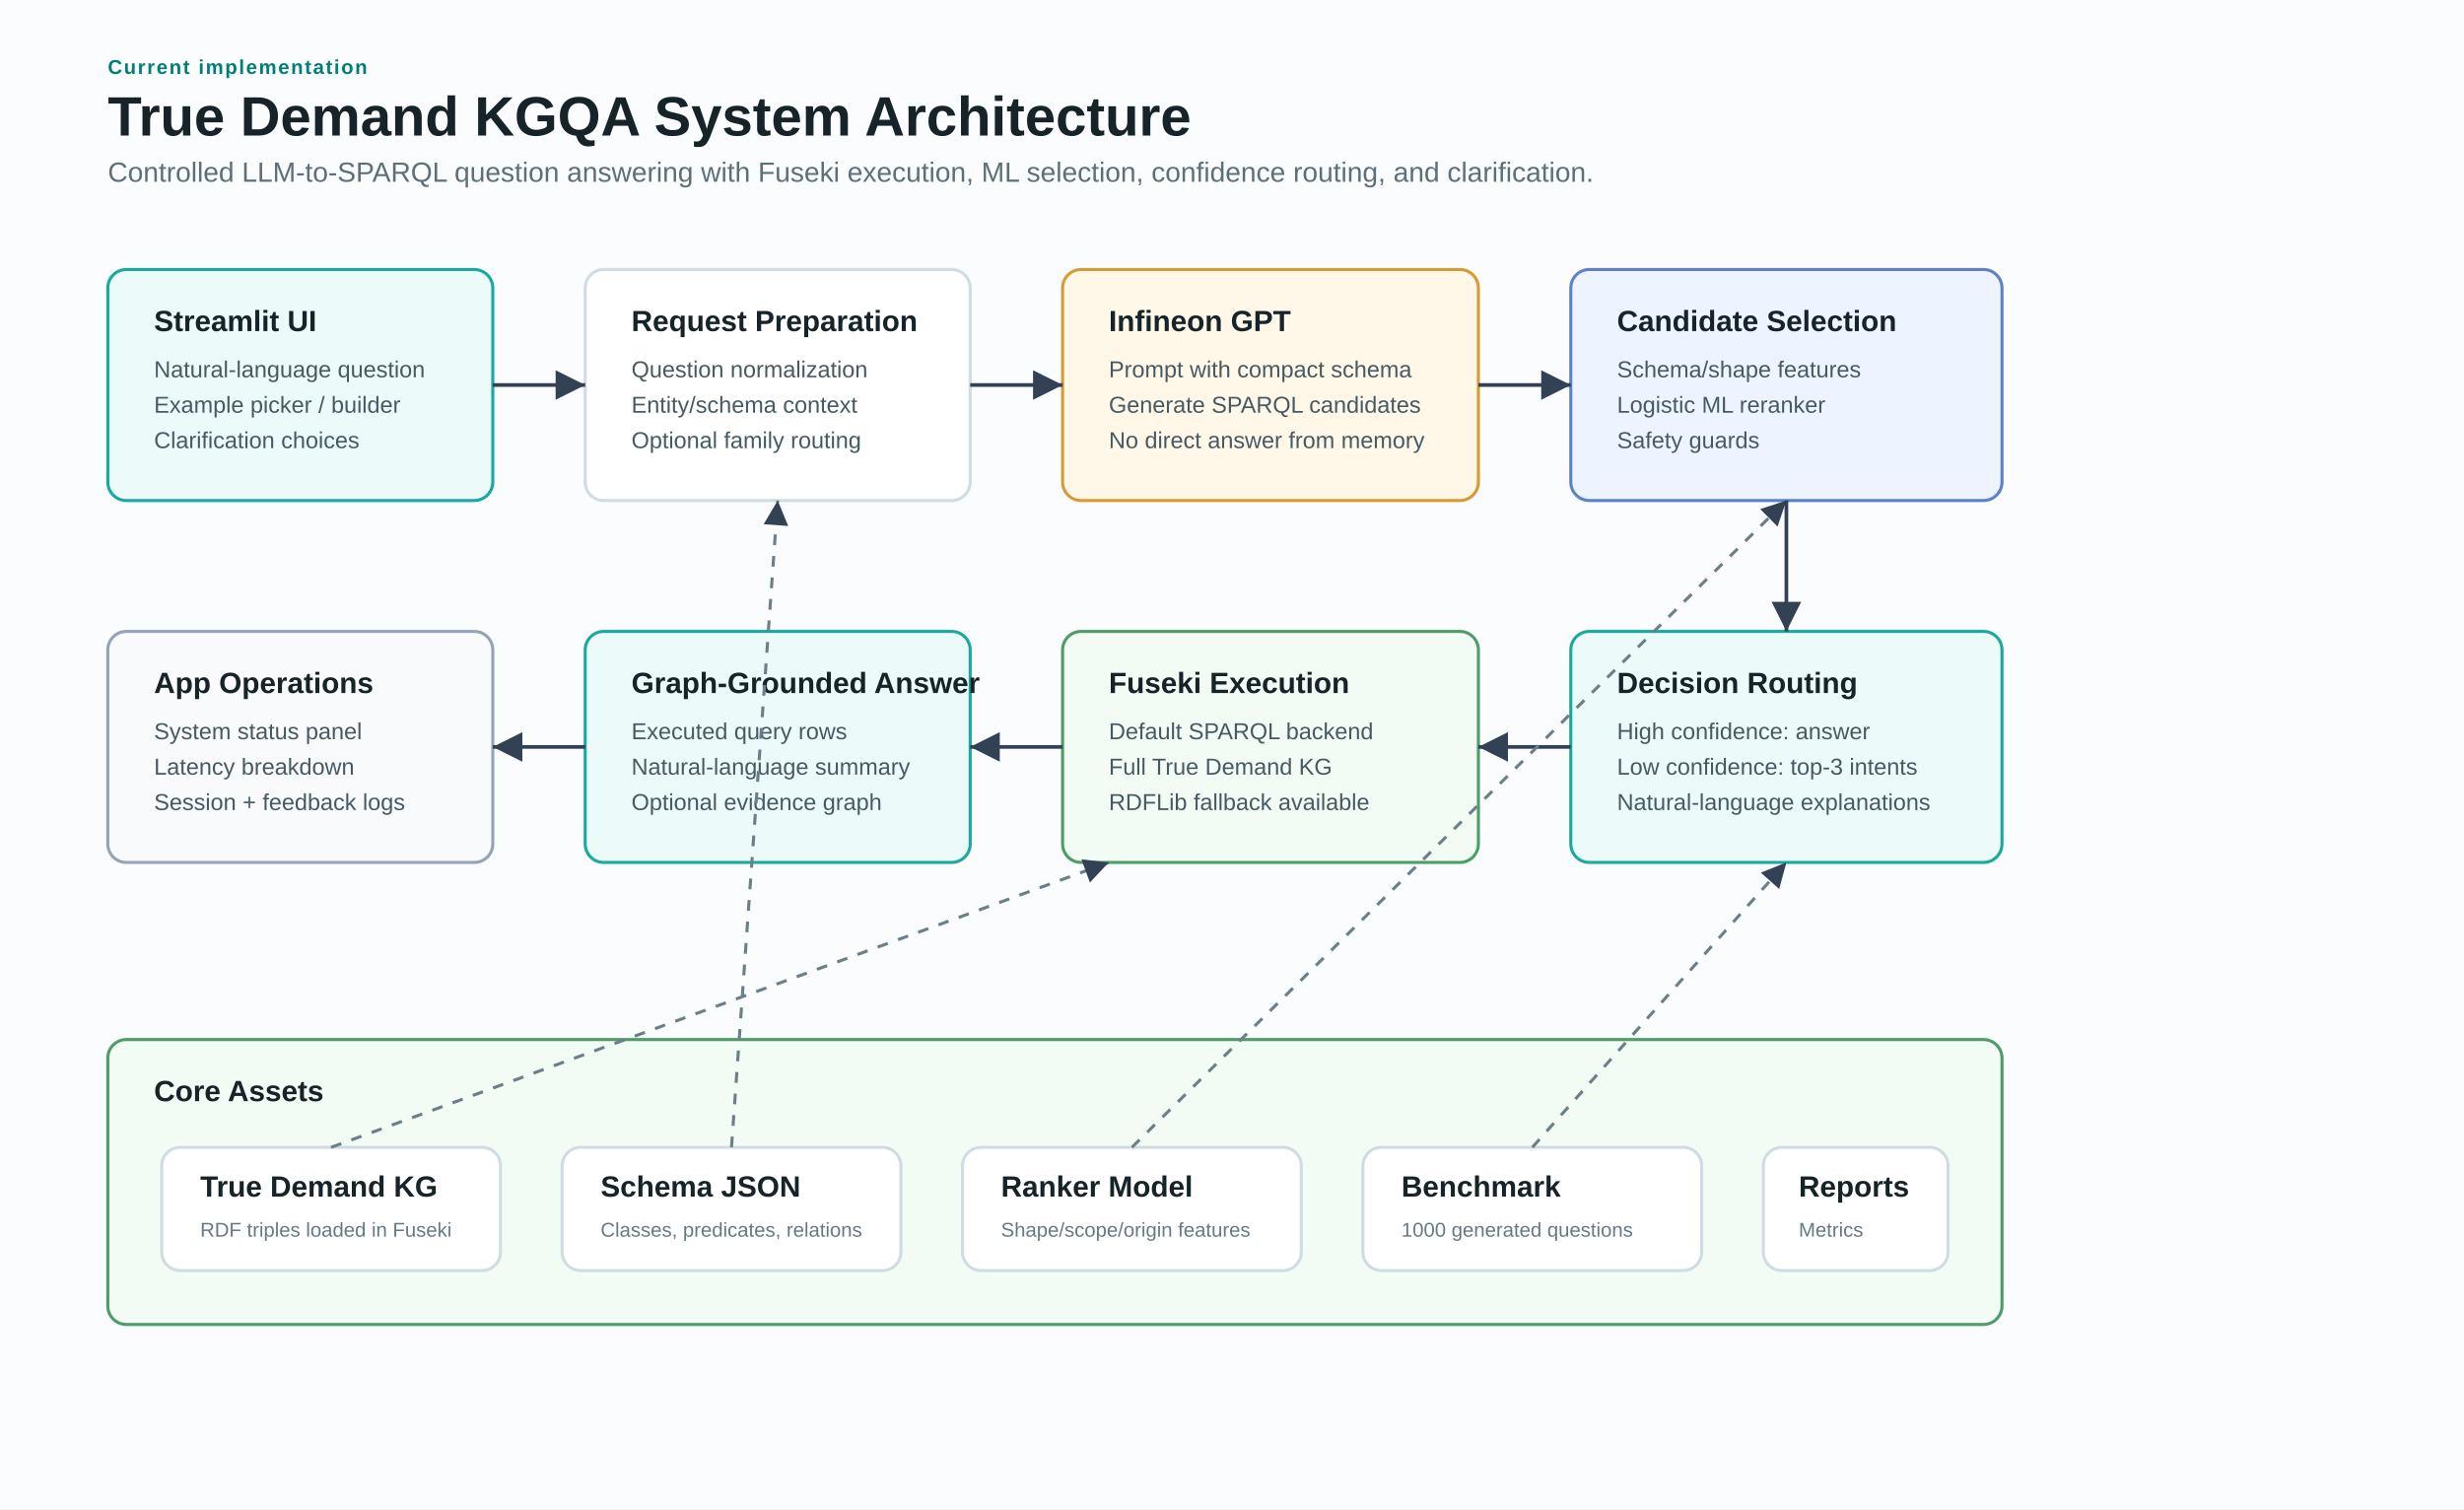
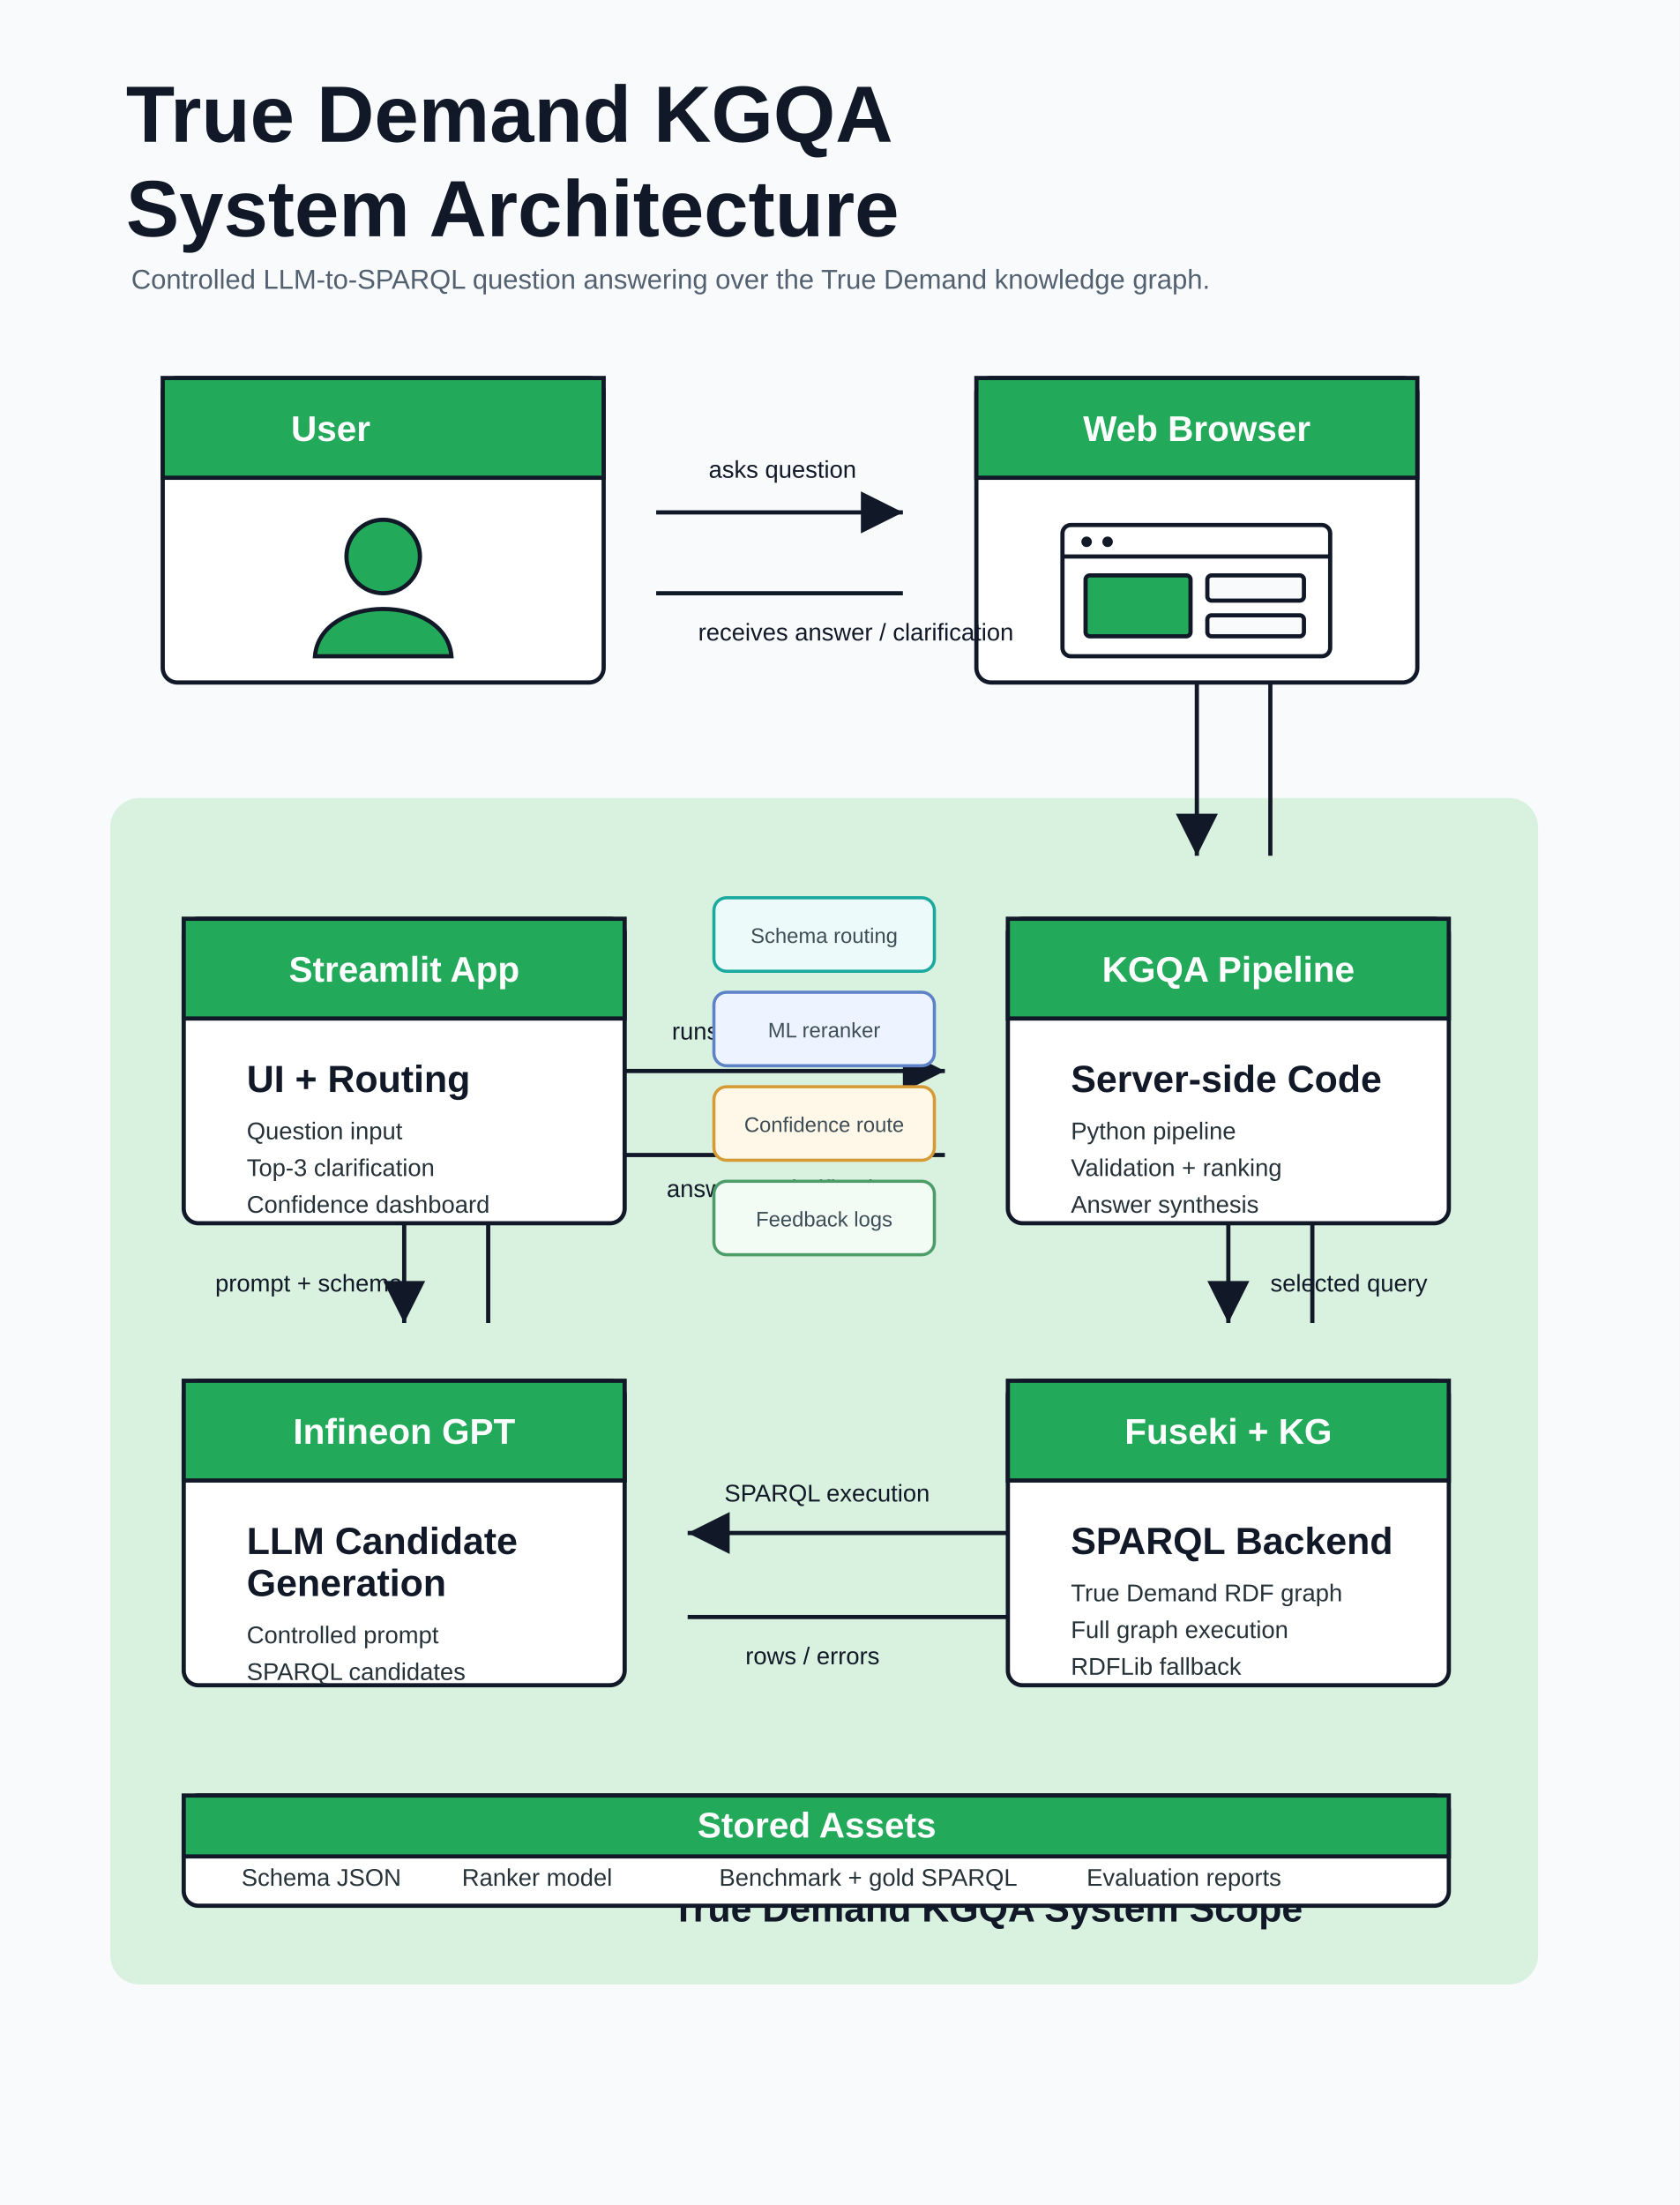
- <svg xmlns="http://www.w3.org/2000/svg" width="1600" height="980" viewBox="0 0 1600 980">
+ <svg xmlns="http://www.w3.org/2000/svg" width="1600" height="2100" viewBox="0 0 1600 2100">
  <defs>
-     <marker id="arrow" markerWidth="12" markerHeight="12" refX="10" refY="6" orient="auto">
-       <path d="M2,2 L10,6 L2,10 Z" fill="#334155" />
+     <marker id="arrow" markerWidth="14" markerHeight="14" refX="12" refY="7" orient="auto">
+       <path d="M2,2 L12,7 L2,12 Z" fill="#111827" />
    </marker>
    <style>
-       text { font-family: Arial, Helvetica, sans-serif; fill: #16242a; }
-       .title { font-size: 36px; font-weight: 700; }
-       .sub { font-size: 18px; fill: #5d6f78; }
-       .label { font-size: 13px; font-weight: 700; fill: #007f78; letter-spacing: .08em; text-transform: uppercase; }
-       .box { fill: #ffffff; stroke: #cfdde3; stroke-width: 2; rx: 12; }
-       .ui { fill: #edfafa; stroke: #19a99f; }
-       .llm { fill: #fff7e8; stroke: #d79b35; }
-       .ml { fill: #eef4ff; stroke: #5d82c7; }
-       .kg { fill: #f3fbf5; stroke: #4d9d69; }
-       .ops { fill: #f8fafc; stroke: #94a3b8; }
-       .box-title { font-size: 19px; font-weight: 700; }
-       .txt { font-size: 15px; fill: #465a63; }
-       .tiny { font-size: 13px; fill: #667984; }
-       .edge { stroke: #334155; stroke-width: 2.4; fill: none; marker-end: url(#arrow); }
-       .soft-edge { stroke: #6b7f88; stroke-width: 2; fill: none; marker-end: url(#arrow); stroke-dasharray: 7 7; }
+       text { font-family: Arial, Helvetica, sans-serif; fill: #111827; }
+       .page-title { font-size: 76px; font-weight: 800; letter-spacing: 0; }
+       .page-sub { font-size: 26px; fill: #526070; }
+       .scope { fill: #d9f2df; stroke: none; rx: 28; }
+       .block { fill: #ffffff; stroke: #111827; stroke-width: 4; rx: 14; }
+       .head { fill: #22a95a; stroke: #111827; stroke-width: 4; rx: 14; }
+       .head-flat { fill: #22a95a; stroke: #111827; stroke-width: 4; }
+       .head-text { fill: #ffffff; font-size: 34px; font-weight: 800; }
+       .body-title { font-size: 36px; font-weight: 800; }
+       .body-text { font-size: 23px; fill: #263238; }
+       .small { font-size: 20px; fill: #3d4e57; }
+       .edge { stroke: #111827; stroke-width: 4; fill: none; marker-end: url(#arrow); }
+       .edge-back { stroke: #111827; stroke-width: 4; fill: none; }
+       .edge-label { font-size: 23px; fill: #111827; }
+       .mini { fill: #edfafa; stroke: #19a99f; stroke-width: 3; rx: 12; }
+       .mini-blue { fill: #eef4ff; stroke: #5d82c7; stroke-width: 3; rx: 12; }
+       .mini-gold { fill: #fff7e8; stroke: #d79b35; stroke-width: 3; rx: 12; }
+       .mini-green { fill: #f3fbf5; stroke: #4d9d69; stroke-width: 3; rx: 12; }
    </style>
  </defs>
-   <rect width="1600" height="980" fill="#fbfcfe" />
-   <text class="label" x="70" y="48">Current implementation</text>
-   <text class="title" x="70" y="88">True Demand KGQA System Architecture</text>
-   <text class="sub" x="70" y="118">Controlled LLM-to-SPARQL question answering with Fuseki execution, ML selection, confidence routing, and clarification.</text>
-   <rect class="box ui" x="70" y="175" width="250" height="150" />
-   <text class="box-title" x="100" y="215">Streamlit UI</text>
-   <text class="txt" x="100" y="245">Natural-language question</text>
-   <text class="txt" x="100" y="268">Example picker / builder</text>
-   <text class="txt" x="100" y="291">Clarification choices</text>
-   <rect class="box" x="380" y="175" width="250" height="150" />
-   <text class="box-title" x="410" y="215">Request Preparation</text>
-   <text class="txt" x="410" y="245">Question normalization</text>
-   <text class="txt" x="410" y="268">Entity/schema context</text>
-   <text class="txt" x="410" y="291">Optional family routing</text>
-   <rect class="box llm" x="690" y="175" width="270" height="150" />
-   <text class="box-title" x="720" y="215">Infineon GPT</text>
-   <text class="txt" x="720" y="245">Prompt with compact schema</text>
-   <text class="txt" x="720" y="268">Generate SPARQL candidates</text>
-   <text class="txt" x="720" y="291">No direct answer from memory</text>
-   <rect class="box ml" x="1020" y="175" width="280" height="150" />
-   <text class="box-title" x="1050" y="215">Candidate Selection</text>
-   <text class="txt" x="1050" y="245">Schema/shape features</text>
-   <text class="txt" x="1050" y="268">Logistic ML reranker</text>
-   <text class="txt" x="1050" y="291">Safety guards</text>
-   <rect class="box kg" x="690" y="410" width="270" height="150" />
-   <text class="box-title" x="720" y="450">Fuseki Execution</text>
-   <text class="txt" x="720" y="480">Default SPARQL backend</text>
-   <text class="txt" x="720" y="503">Full True Demand KG</text>
-   <text class="txt" x="720" y="526">RDFLib fallback available</text>
-   <rect class="box ui" x="1020" y="410" width="280" height="150" />
-   <text class="box-title" x="1050" y="450">Decision Routing</text>
-   <text class="txt" x="1050" y="480">High confidence: answer</text>
-   <text class="txt" x="1050" y="503">Low confidence: top-3 intents</text>
-   <text class="txt" x="1050" y="526">Natural-language explanations</text>
-   <rect class="box ui" x="380" y="410" width="250" height="150" />
-   <text class="box-title" x="410" y="450">Graph-Grounded Answer</text>
-   <text class="txt" x="410" y="480">Executed query rows</text>
-   <text class="txt" x="410" y="503">Natural-language summary</text>
-   <text class="txt" x="410" y="526">Optional evidence graph</text>
-   <rect class="box ops" x="70" y="410" width="250" height="150" />
-   <text class="box-title" x="100" y="450">App Operations</text>
-   <text class="txt" x="100" y="480">System status panel</text>
-   <text class="txt" x="100" y="503">Latency breakdown</text>
-   <text class="txt" x="100" y="526">Session + feedback logs</text>
-   <rect class="box kg" x="70" y="675" width="1230" height="185" />
-   <text class="box-title" x="100" y="715">Core Assets</text>
-   <rect class="box" x="105" y="745" width="220" height="80" />
-   <text class="box-title" x="130" y="777">True Demand KG</text>
-   <text class="tiny" x="130" y="803">RDF triples loaded in Fuseki</text>
-   <rect class="box" x="365" y="745" width="220" height="80" />
-   <text class="box-title" x="390" y="777">Schema JSON</text>
-   <text class="tiny" x="390" y="803">Classes, predicates, relations</text>
-   <rect class="box" x="625" y="745" width="220" height="80" />
-   <text class="box-title" x="650" y="777">Ranker Model</text>
-   <text class="tiny" x="650" y="803">Shape/scope/origin features</text>
-   <rect class="box" x="885" y="745" width="220" height="80" />
-   <text class="box-title" x="910" y="777">Benchmark</text>
-   <text class="tiny" x="910" y="803">1000 generated questions</text>
-   <rect class="box" x="1145" y="745" width="120" height="80" />
-   <text class="box-title" x="1168" y="777">Reports</text>
-   <text class="tiny" x="1168" y="803">Metrics</text>
-   <path class="edge" d="M320 250 L380 250" />
-   <path class="edge" d="M630 250 L690 250" />
-   <path class="edge" d="M960 250 L1020 250" />
-   <path class="edge" d="M1160 325 L1160 410" />
-   <path class="edge" d="M1020 485 L960 485" />
-   <path class="edge" d="M690 485 L630 485" />
-   <path class="edge" d="M380 485 L320 485" />
-   <path class="soft-edge" d="M215 745 L720 560" />
-   <path class="soft-edge" d="M475 745 L505 325" />
-   <path class="soft-edge" d="M735 745 L1160 325" />
-   <path class="soft-edge" d="M995 745 L1160 560" />
+   <rect width="1600" height="2100" fill="#f8fafc" />
+   <text class="page-title" x="120" y="135">True Demand KGQA</text>
+   <text class="page-title" x="120" y="225">System Architecture</text>
+   <text class="page-sub" x="125" y="275">Controlled LLM-to-SPARQL question answering over the True Demand knowledge graph.</text>
+   <rect class="block" x="155" y="360" width="420" height="290" />
+   <path class="head" d="M155 360 H575 V455 H155 Z" />
+   <text class="head-text" x="315" y="420" text-anchor="middle">User</text>
+   <circle cx="365" cy="530" r="35" fill="#22a95a" stroke="#111827" stroke-width="4" />
+   <path d="M300 625 C305 565 425 565 430 625 Z" fill="#22a95a" stroke="#111827" stroke-width="4" />
+   <rect class="block" x="930" y="360" width="420" height="290" />
+   <path class="head" d="M930 360 H1350 V455 H930 Z" />
+   <text class="head-text" x="1140" y="420" text-anchor="middle">Web Browser</text>
+   <rect x="1012" y="500" width="255" height="125" fill="#ffffff" stroke="#111827" stroke-width="4" rx="8" />
+   <line x1="1012" y1="530" x2="1267" y2="530" stroke="#111827" stroke-width="4" />
+   <circle cx="1035" cy="516" r="5" fill="#111827" />
+   <circle cx="1055" cy="516" r="5" fill="#111827" />
+   <rect x="1034" y="548" width="100" height="58" fill="#22a95a" stroke="#111827" stroke-width="4" rx="4" />
+   <rect x="1150" y="548" width="92" height="24" fill="#f8fafc" stroke="#111827" stroke-width="4" rx="4" />
+   <rect x="1150" y="586" width="92" height="20" fill="#f8fafc" stroke="#111827" stroke-width="4" rx="4" />
+   <path class="edge" d="M625 488 H860" />
+   <path class="edge-back" d="M860 565 H625" />
+   <text class="edge-label" x="675" y="455">asks question</text>
+   <text class="edge-label" x="665" y="610">receives answer / clarification</text>
+   <rect class="scope" x="105" y="760" width="1360" height="1130" />
+   <text class="body-title" x="640" y="1830">True Demand KGQA System Scope</text>
+   <rect class="block" x="175" y="875" width="420" height="290" />
+   <path class="head" d="M175 875 H595 V970 H175 Z" />
+   <text class="head-text" x="385" y="935" text-anchor="middle">Streamlit App</text>
+   <text class="body-title" x="235" y="1040">UI + Routing</text>
+   <text class="body-text" x="235" y="1085">Question input</text>
+   <text class="body-text" x="235" y="1120">Top-3 clarification</text>
+   <text class="body-text" x="235" y="1155">Confidence dashboard</text>
+   <rect class="block" x="960" y="875" width="420" height="290" />
+   <path class="head" d="M960 875 H1380 V970 H960 Z" />
+   <text class="head-text" x="1170" y="935" text-anchor="middle">KGQA Pipeline</text>
+   <text class="body-title" x="1020" y="1040">Server-side Code</text>
+   <text class="body-text" x="1020" y="1085">Python pipeline</text>
+   <text class="body-text" x="1020" y="1120">Validation + ranking</text>
+   <text class="body-text" x="1020" y="1155">Answer synthesis</text>
+   <path class="edge" d="M1140 650 V815" />
+   <path class="edge-back" d="M1210 815 V650" />
+   <path class="edge" d="M595 1020 H900" />
+   <path class="edge-back" d="M900 1100 H595" />
+   <text class="edge-label" x="640" y="990">runs request</text>
+   <text class="edge-label" x="635" y="1140">answer or clarification</text>
+   <rect class="block" x="175" y="1315" width="420" height="290" />
+   <path class="head" d="M175 1315 H595 V1410 H175 Z" />
+   <text class="head-text" x="385" y="1375" text-anchor="middle">Infineon GPT</text>
+   <text class="body-title" x="235" y="1480">LLM Candidate</text>
+   <text class="body-title" x="235" y="1520">Generation</text>
+   <text class="body-text" x="235" y="1565">Controlled prompt</text>
+   <text class="body-text" x="235" y="1600">SPARQL candidates</text>
+   <rect class="block" x="960" y="1315" width="420" height="290" />
+   <path class="head" d="M960 1315 H1380 V1410 H960 Z" />
+   <text class="head-text" x="1170" y="1375" text-anchor="middle">Fuseki + KG</text>
+   <text class="body-title" x="1020" y="1480">SPARQL Backend</text>
+   <text class="body-text" x="1020" y="1525">True Demand RDF graph</text>
+   <text class="body-text" x="1020" y="1560">Full graph execution</text>
+   <text class="body-text" x="1020" y="1595">RDFLib fallback</text>
+   <path class="edge" d="M385 1165 V1260" />
+   <path class="edge-back" d="M465 1260 V1165" />
+   <text class="edge-label" x="205" y="1230">prompt + schema</text>
+   <path class="edge" d="M960 1460 H655" />
+   <path class="edge-back" d="M655 1540 H960" />
+   <text class="edge-label" x="690" y="1430">SPARQL execution</text>
+   <text class="edge-label" x="710" y="1585">rows / errors</text>
+   <path class="edge" d="M1170 1165 V1260" />
+   <path class="edge-back" d="M1250 1260 V1165" />
+   <text class="edge-label" x="1210" y="1230">selected query</text>
+   <rect class="mini" x="680" y="855" width="210" height="70" />
+   <text class="small" x="785" y="898" text-anchor="middle">Schema routing</text>
+   <rect class="mini-blue" x="680" y="945" width="210" height="70" />
+   <text class="small" x="785" y="988" text-anchor="middle">ML reranker</text>
+   <rect class="mini-gold" x="680" y="1035" width="210" height="70" />
+   <text class="small" x="785" y="1078" text-anchor="middle">Confidence route</text>
+   <rect class="mini-green" x="680" y="1125" width="210" height="70" />
+   <text class="small" x="785" y="1168" text-anchor="middle">Feedback logs</text>
+   <rect class="block" x="175" y="1710" width="1205" height="105" />
+   <path class="head-flat" d="M175 1710 H1380 V1768 H175 Z" />
+   <text class="head-text" x="778" y="1750" text-anchor="middle">Stored Assets</text>
+   <text class="body-text" x="230" y="1796">Schema JSON</text>
+   <text class="body-text" x="440" y="1796">Ranker model</text>
+   <text class="body-text" x="685" y="1796">Benchmark + gold SPARQL</text>
+   <text class="body-text" x="1035" y="1796">Evaluation reports</text>
</svg>
